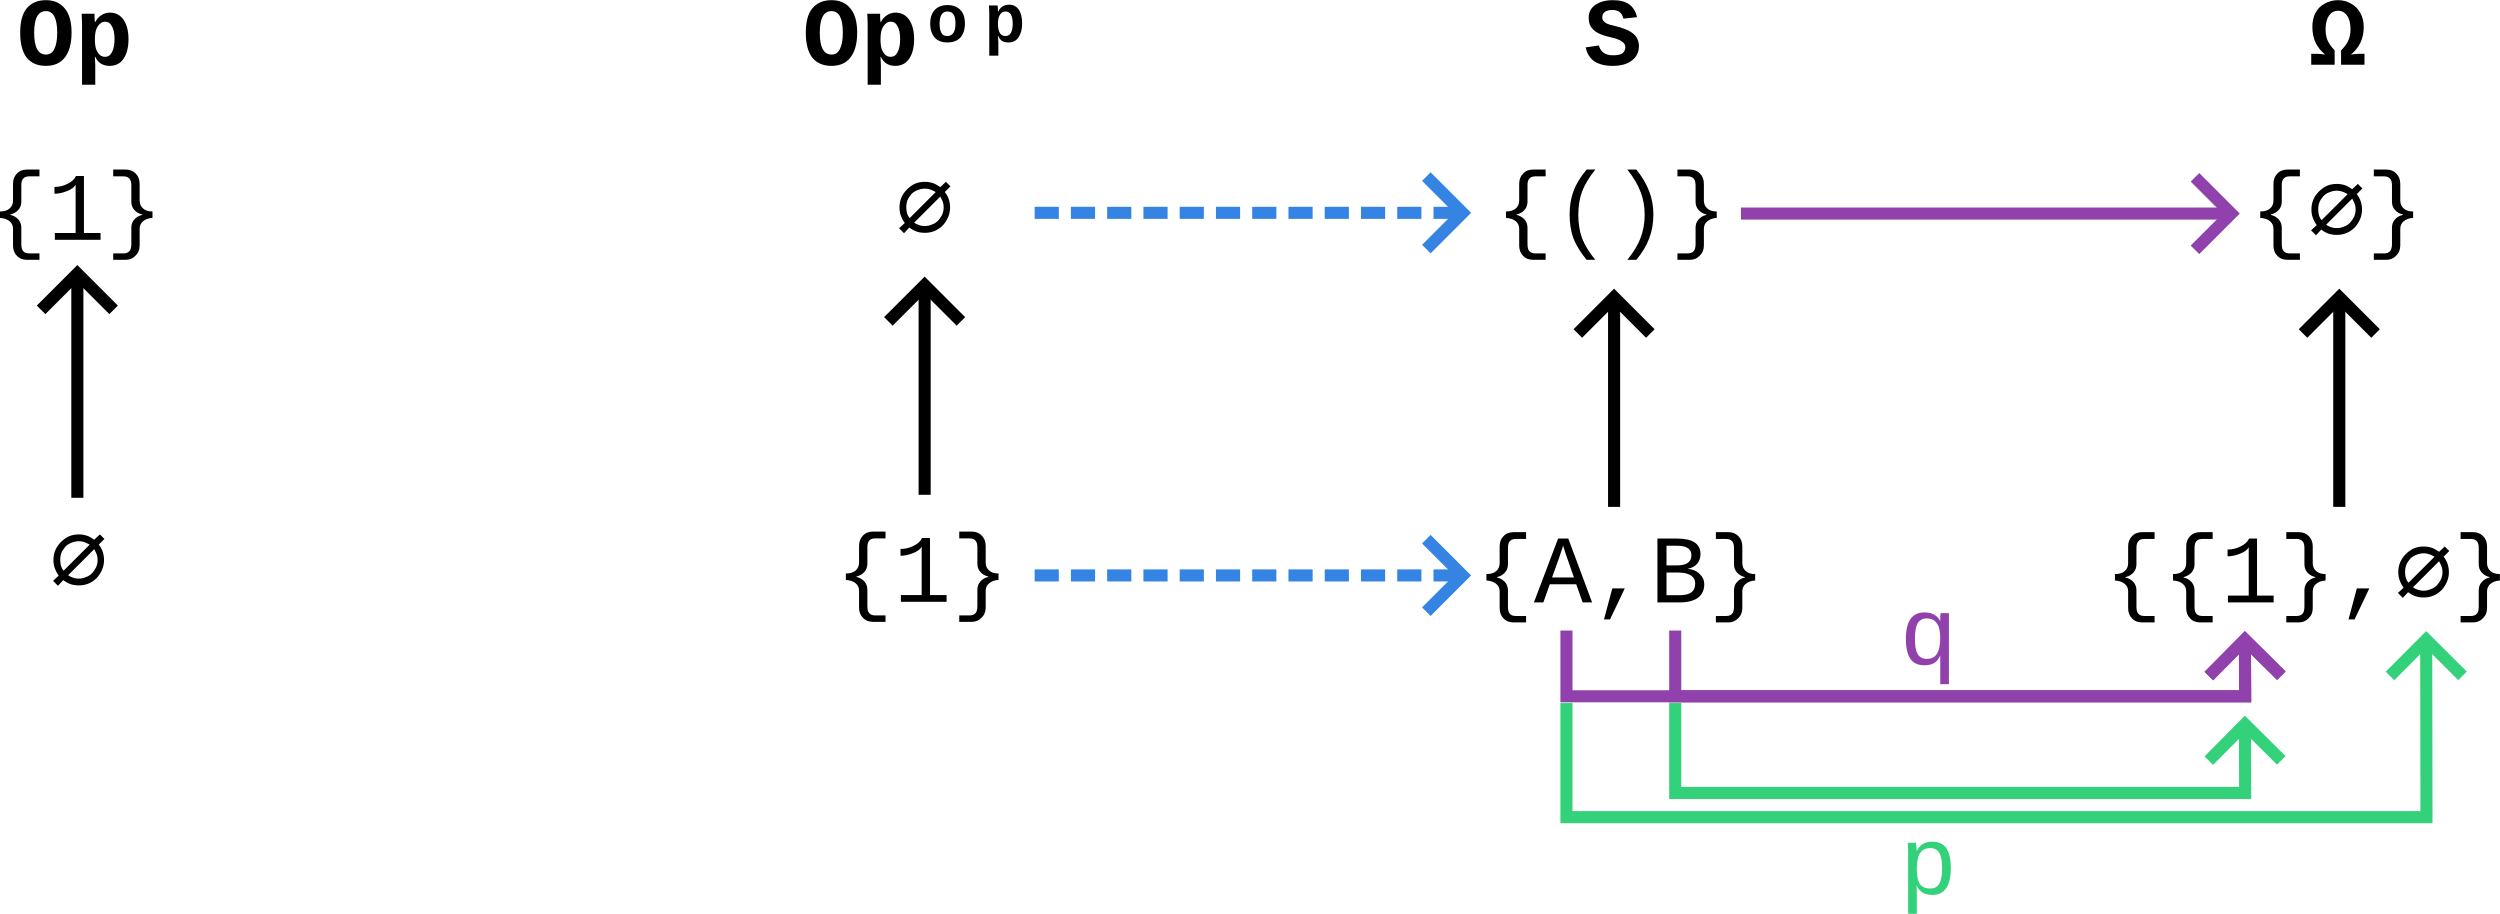
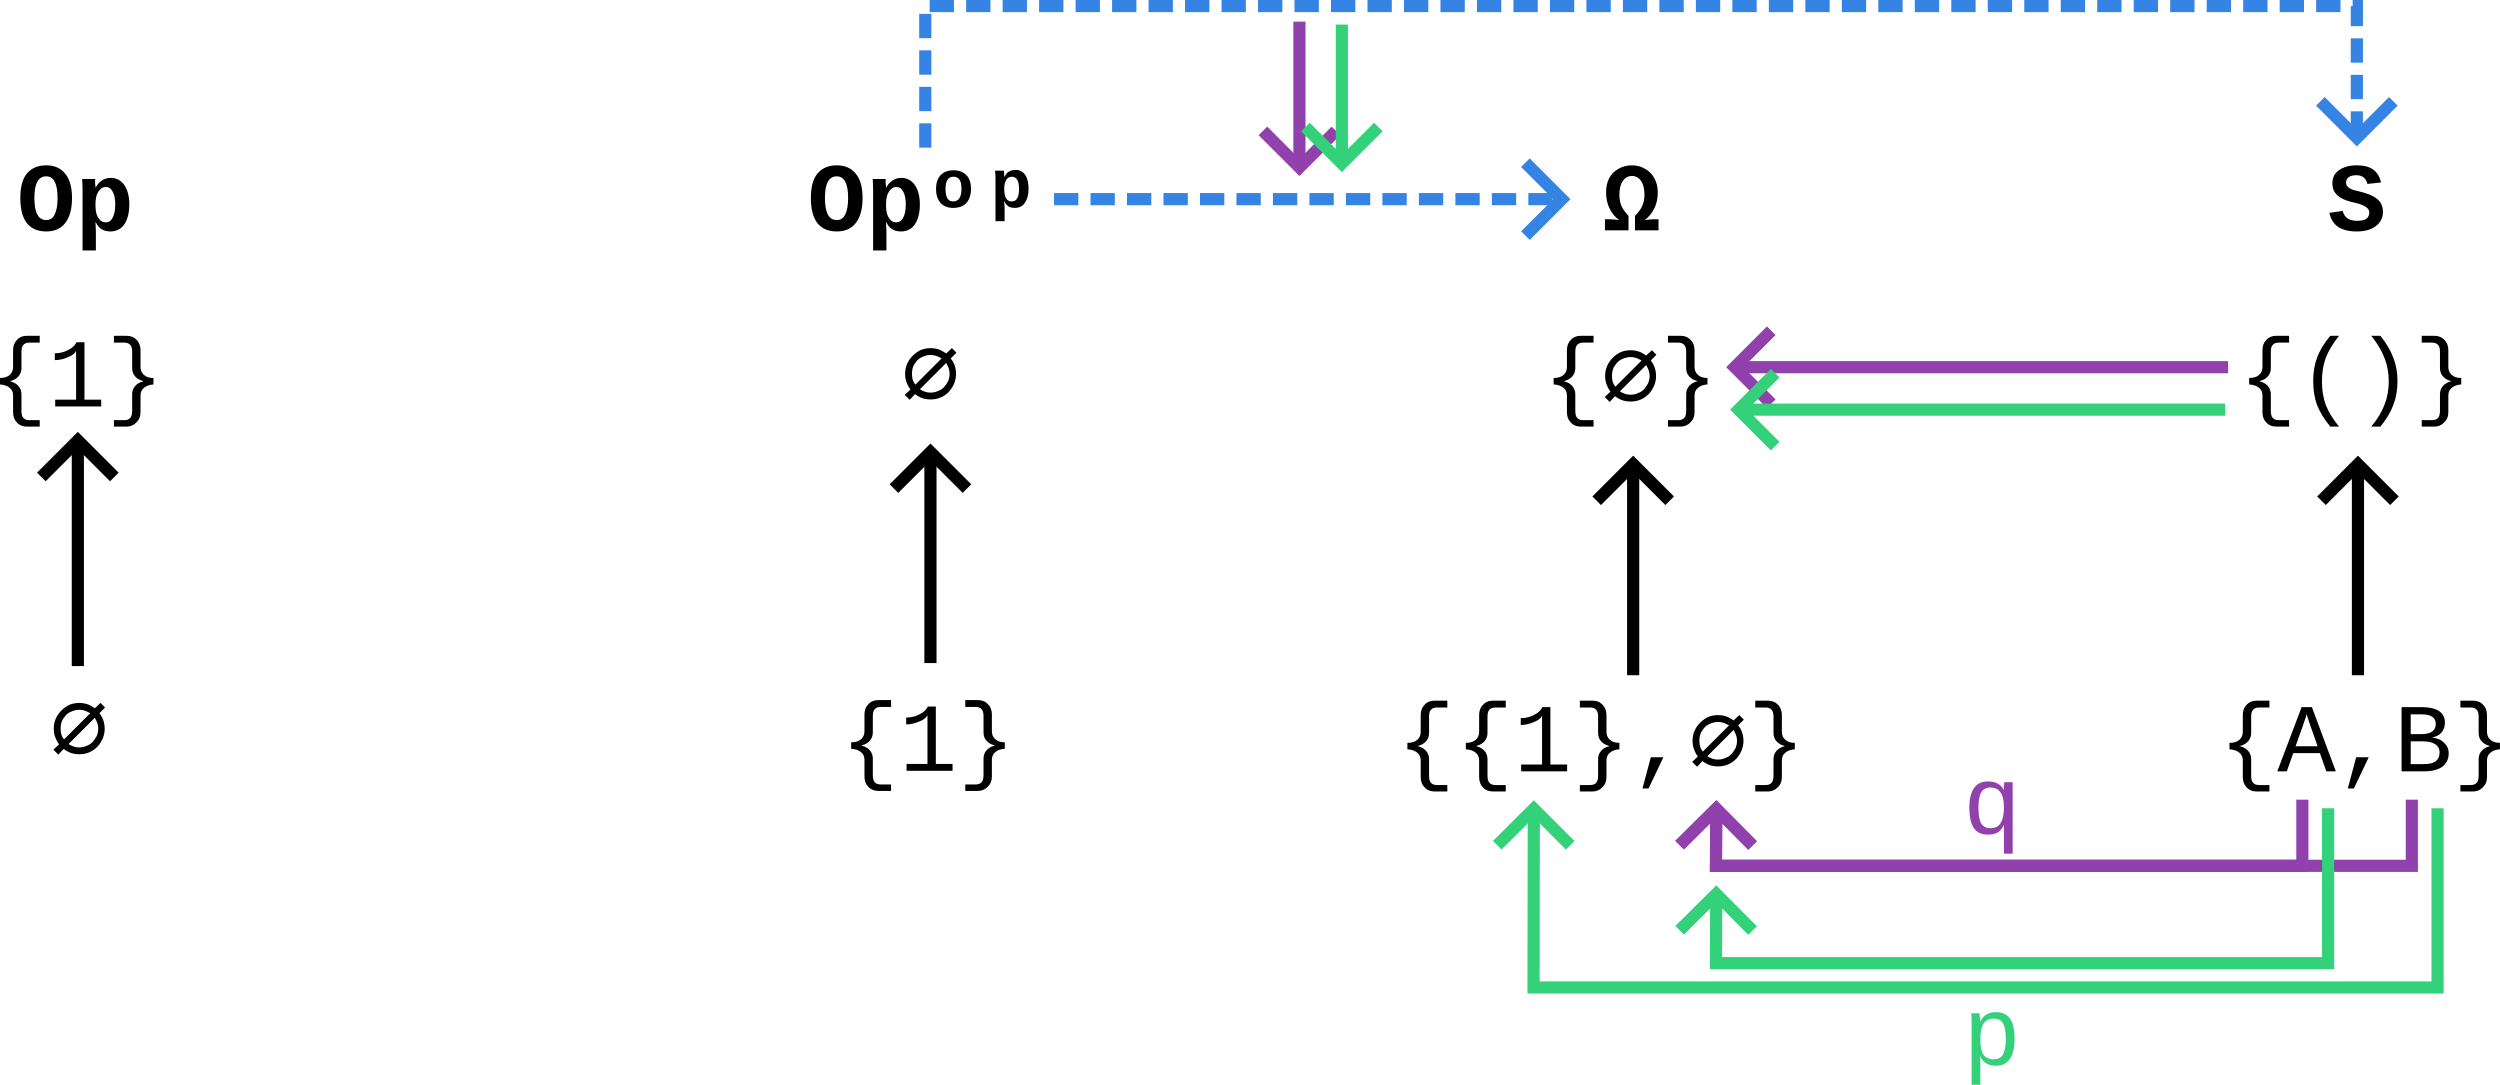
- <svg xmlns="http://www.w3.org/2000/svg" width="103.422mm" height="37.804mm" viewBox="0 0 103.422 37.804" version="1.1" id="svg1820" xml:space="preserve">
+ <svg xmlns="http://www.w3.org/2000/svg" width="102.776mm" height="44.594mm" viewBox="0 0 102.776 44.594" version="1.1" id="svg1820" xml:space="preserve">
  <defs id="defs1817">
-     <marker style="overflow:visible" id="ArrowWide" refX="0" refY="0" orient="auto-start-reverse" markerWidth="1" markerHeight="1" viewBox="0 0 1 1" preserveAspectRatio="xMidYMid">
-       <path style="fill:none;stroke:context-stroke;stroke-width:1;stroke-linecap:butt" d="M 3,-3 0,0 3,3" transform="rotate(180,0.125,0)" id="path130" />
-     </marker>
    <marker style="overflow:visible" id="ArrowWide_Fnone_S-33d17a" refX="0" refY="0" orient="auto-start-reverse" markerWidth="1" markerHeight="1" viewBox="0 0 1 1" preserveAspectRatio="xMidYMid">
      <path style="fill:none;stroke:#33d17a;stroke-width:1;stroke-linecap:butt" d="M 3,-3 0,0 3,3" transform="rotate(180,0.125,0)" id="path1" />
    </marker>
    <marker style="overflow:visible" id="ArrowWide_Fnone_S-3584e4" refX="0" refY="0" orient="auto-start-reverse" markerWidth="1" markerHeight="1" viewBox="0 0 1 1" preserveAspectRatio="xMidYMid">
      <path style="fill:none;stroke:#3584e4;stroke-width:1;stroke-linecap:butt" d="M 3,-3 0,0 3,3" transform="rotate(180,0.125,0)" id="path65" />
    </marker>
    <marker style="overflow:visible" id="ArrowWide_Fnone_S-000000-5" refX="0" refY="0" orient="auto-start-reverse" markerWidth="1" markerHeight="1" viewBox="0 0 1 1" preserveAspectRatio="xMidYMid">
      <path style="fill:none;stroke:#000000;stroke-width:1;stroke-linecap:butt" d="M 3,-3 0,0 3,3" transform="rotate(180,0.125,0)" id="path3-3" />
    </marker>
    <marker style="overflow:visible" id="ArrowWide_Fnone_S-9141ac" refX="0" refY="0" orient="auto-start-reverse" markerWidth="1" markerHeight="1" viewBox="0 0 1 1" preserveAspectRatio="xMidYMid">
      <path style="fill:none;stroke:#9141ac;stroke-width:1;stroke-linecap:butt" d="M 3,-3 0,0 3,3" transform="rotate(180,0.125,0)" id="path2-5" />
    </marker>
  </defs>
-   <g id="layer1" transform="translate(-1109.981,-1016.056)">
-     <rect style="font-variation-settings:normal;opacity:1;fill:none;fill-opacity:1;fill-rule:evenodd;stroke:#e6e6e6;stroke-width:0.5;stroke-linecap:butt;stroke-linejoin:miter;stroke-miterlimit:4;stroke-dasharray:none;stroke-dashoffset:0;stroke-opacity:1;stop-color:#000000;stop-opacity:1" id="rect1481" width="208" height="48" x="12" y="7" />
-     <text xml:space="preserve" style="font-style:normal;font-variant:normal;font-weight:normal;font-stretch:normal;font-size:4px;line-height:5px;font-family:'Liberation Sans', sans-serif;-inkscape-font-specification:'Liberation Sans, sans-serif';text-decoration-color:#000000;white-space:pre;shape-inside:url(#rect1481);display:inline;fill:#000000;stroke-width:3.78;stop-color:#000000" x="30.093" y="39.662" id="text1498">
-       <tspan x="12" y="10.613" id="tspan2">Prefer to rich text in this document, in <tspan style="font-style:italic" id="tspan1">increasing</tspan> order of preference:
- </tspan>
-       <tspan x="12" y="15.613" id="tspan3">1. private-observations.md
- </tspan>
-       <tspan x="12" y="20.613" id="tspan4">2. observations.md
- </tspan>
-       <tspan x="12" y="25.613" id="tspan5">3. Some more specific document (e.g. refactor-code.md)</tspan>
-     </text>
+   <g id="layer1" transform="translate(-1109.981,-1009.266)">
    <text xml:space="preserve" style="font-size:4px;line-height:5px;font-family:'Liberation Mono', monospace;-inkscape-font-specification:'Liberation Mono, monospace';text-decoration-color:#000000;fill:#000000;stroke-width:3.78;-inkscape-stroke:none;stop-color:#000000" x="1109.537" y="1025.975" id="text89">
      <tspan id="tspan89" style="stroke-width:3.78" x="1109.537" y="1025.975">{1}</tspan>
    </text>
    <text xml:space="preserve" style="font-size:4px;line-height:5px;font-family:'Liberation Mono', monospace;-inkscape-font-specification:'Liberation Mono, monospace';text-decoration-color:#000000;fill:#000000;stroke-width:3.78;-inkscape-stroke:none;stop-color:#000000" x="1112.037" y="1040.475" id="text90">
      <tspan id="tspan90" style="stroke-width:3.78" x="1112.037" y="1040.475">∅</tspan>
    </text>
    <text xml:space="preserve" style="font-size:4px;line-height:5px;font-family:'Liberation Mono', monospace;-inkscape-font-specification:'Liberation Mono, monospace';text-decoration-color:#000000;fill:#000000;stroke-width:3.78;-inkscape-stroke:none;stop-color:#000000" x="1110.674" y="1018.732" id="text94">
      <tspan id="tspan94" style="font-weight:bold;stroke-width:3.78" x="1110.674" y="1018.732">Op</tspan>
    </text>
    <text xml:space="preserve" style="font-size:4px;line-height:5px;font-family:'Liberation Mono', monospace;-inkscape-font-specification:'Liberation Mono, monospace';text-decoration-color:#000000;fill:#000000;stroke-width:3.78;-inkscape-stroke:none;stop-color:#000000" x="1144.537" y="1040.951" id="text98">
      <tspan id="tspan98" style="stroke-width:3.78" x="1144.537" y="1040.951">{1}</tspan>
    </text>
    <text xml:space="preserve" style="font-size:4px;line-height:5px;font-family:'Liberation Mono', monospace;-inkscape-font-specification:'Liberation Mono, monospace';text-decoration-color:#000000;fill:#000000;stroke-width:3.78;-inkscape-stroke:none;stop-color:#000000" x="1147.037" y="1025.893" id="text100">
      <tspan id="tspan99" style="stroke-width:3.78" x="1147.037" y="1025.893">∅</tspan>
    </text>
    <text xml:space="preserve" style="font-size:4px;line-height:5px;font-family:'Liberation Mono', monospace;-inkscape-font-specification:'Liberation Mono, monospace';text-decoration-color:#000000;fill:#000000;stroke-width:3.78;-inkscape-stroke:none;stop-color:#000000" x="1143.174" y="1018.732" id="text107">
      <tspan id="tspan107" style="font-weight:bold;stroke-width:3.78" x="1143.174" y="1018.732">Opᵒᵖ</tspan>
    </text>
    <path style="font-variation-settings:normal;vector-effect:none;fill:none;fill-opacity:1;stroke:#000000;stroke-width:0.5;stroke-linecap:butt;stroke-linejoin:miter;stroke-miterlimit:4;stroke-dasharray:none;stroke-dashoffset:0;stroke-opacity:1;-inkscape-stroke:none;marker-end:url(#ArrowWide_Fnone_S-000000-5);stop-color:#000000" d="m 1113.181,1036.649 v -9.15" id="path110" />
    <path style="font-variation-settings:normal;vector-effect:none;fill:none;fill-opacity:1;stroke:#000000;stroke-width:0.5;stroke-linecap:butt;stroke-linejoin:miter;stroke-miterlimit:4;stroke-dasharray:none;stroke-dashoffset:0;stroke-opacity:1;-inkscape-stroke:none;marker-end:url(#ArrowWide_Fnone_S-000000-5);stop-color:#000000" d="m 1148.232,1036.525 v -8.548" id="path113" />
-     <text xml:space="preserve" style="font-size:4px;line-height:5px;font-family:'Liberation Mono', monospace;-inkscape-font-specification:'Liberation Mono, monospace';text-decoration-color:#000000;fill:#000000;stroke-width:3.78;-inkscape-stroke:none;stop-color:#000000" x="1197.037" y="1040.975" id="text119">
-       <tspan id="tspan119" style="stroke-width:3.78" x="1197.037" y="1040.975">{{1},∅}</tspan>
+     <text xml:space="preserve" style="font-size:4px;line-height:5px;font-family:'Liberation Mono', monospace;-inkscape-font-specification:'Liberation Mono, monospace';text-decoration-color:#000000;fill:#000000;stroke-width:3.78;-inkscape-stroke:none;stop-color:#000000" x="1167.404" y="1040.975" id="text119">
+       <tspan id="tspan119" style="stroke-width:3.78" x="1167.404" y="1040.975">{{1},∅}</tspan>
    </text>
-     <text xml:space="preserve" style="font-size:4px;line-height:5px;font-family:'Liberation Mono', monospace;-inkscape-font-specification:'Liberation Mono, monospace';text-decoration-color:#000000;fill:#000000;stroke-width:3.78;-inkscape-stroke:none;stop-color:#000000" x="1203.047" y="1025.975" id="text122">
-       <tspan id="tspan122" style="stroke-width:3.78" x="1203.047" y="1025.975">{∅}</tspan>
+     <text xml:space="preserve" style="font-size:4px;line-height:5px;font-family:'Liberation Mono', monospace;-inkscape-font-specification:'Liberation Mono, monospace';text-decoration-color:#000000;fill:#000000;stroke-width:3.78;-inkscape-stroke:none;stop-color:#000000" x="1173.414" y="1025.975" id="text122">
+       <tspan id="tspan122" style="stroke-width:3.78" x="1173.414" y="1025.975">{∅}</tspan>
    </text>
-     <text xml:space="preserve" style="font-size:4px;line-height:5px;font-family:'Liberation Mono', monospace;-inkscape-font-specification:'Liberation Mono, monospace';text-decoration-color:#000000;fill:#000000;stroke-width:3.78;-inkscape-stroke:none;stop-color:#000000" x="1205.501" y="1018.732" id="text128">
-       <tspan id="tspan128" style="font-weight:bold;stroke-width:3.78" x="1205.501" y="1018.732">Ω</tspan>
+     <text xml:space="preserve" style="font-size:4px;line-height:5px;font-family:'Liberation Mono', monospace;-inkscape-font-specification:'Liberation Mono, monospace';text-decoration-color:#000000;fill:#000000;stroke-width:3.78;-inkscape-stroke:none;stop-color:#000000" x="1175.868" y="1018.732" id="text128">
+       <tspan id="tspan128" style="font-weight:bold;stroke-width:3.78" x="1175.868" y="1018.732">Ω</tspan>
    </text>
-     <path style="font-variation-settings:normal;vector-effect:none;fill:none;fill-opacity:1;stroke:#000000;stroke-width:0.5;stroke-linecap:butt;stroke-linejoin:miter;stroke-miterlimit:4;stroke-dasharray:none;stroke-dashoffset:0;stroke-opacity:1;-inkscape-stroke:none;marker-end:url(#ArrowWide_Fnone_S-000000-5);stop-color:#000000" d="m 1206.754,1037.025 v -8.548" id="path129" />
-     <text xml:space="preserve" style="font-size:4px;line-height:5px;font-family:'Liberation Mono', monospace;-inkscape-font-specification:'Liberation Mono, monospace';text-decoration-color:#000000;fill:#000000;stroke-width:3.78;-inkscape-stroke:none;stop-color:#000000" x="1171.037" y="1040.975" id="text151">
-       <tspan id="tspan151" style="stroke-width:3.78" x="1171.037" y="1040.975">{A,B}</tspan>
+     <path style="font-variation-settings:normal;vector-effect:none;fill:none;fill-opacity:1;stroke:#000000;stroke-width:0.5;stroke-linecap:butt;stroke-linejoin:miter;stroke-miterlimit:4;stroke-dasharray:none;stroke-dashoffset:0;stroke-opacity:1;-inkscape-stroke:none;marker-end:url(#ArrowWide_Fnone_S-000000-5);stop-color:#000000" d="m 1177.121,1037.025 v -8.548" id="path129" />
+     <text xml:space="preserve" style="font-size:4px;line-height:5px;font-family:'Liberation Mono', monospace;-inkscape-font-specification:'Liberation Mono, monospace';text-decoration-color:#000000;fill:#000000;stroke-width:3.78;-inkscape-stroke:none;stop-color:#000000" x="1201.2" y="1040.975" id="text151">
+       <tspan id="tspan151" style="stroke-width:3.78" x="1201.2" y="1040.975">{A,B}</tspan>
    </text>
-     <text xml:space="preserve" style="font-size:4px;line-height:5px;font-family:'Liberation Mono', monospace;-inkscape-font-specification:'Liberation Mono, monospace';text-decoration-color:#000000;fill:#000000;stroke-width:3.78;-inkscape-stroke:none;stop-color:#000000" x="1171.844" y="1025.975" id="text152">
-       <tspan id="tspan152" style="stroke-width:3.78" x="1171.844" y="1025.975">{()}</tspan>
+     <text xml:space="preserve" style="font-size:4px;line-height:5px;font-family:'Liberation Mono', monospace;-inkscape-font-specification:'Liberation Mono, monospace';text-decoration-color:#000000;fill:#000000;stroke-width:3.78;-inkscape-stroke:none;stop-color:#000000" x="1202.007" y="1025.975" id="text152">
+       <tspan id="tspan152" style="stroke-width:3.78" x="1202.007" y="1025.975">{()}</tspan>
    </text>
-     <text xml:space="preserve" style="font-size:4px;line-height:5px;font-family:'Liberation Mono', monospace;-inkscape-font-specification:'Liberation Mono, monospace';text-decoration-color:#000000;fill:#000000;stroke-width:3.78;-inkscape-stroke:none;stop-color:#000000" x="1175.501" y="1018.732" id="text153">
-       <tspan id="tspan153" style="font-weight:bold;stroke-width:3.78" x="1175.501" y="1018.732">S</tspan>
+     <text xml:space="preserve" style="font-size:4px;line-height:5px;font-family:'Liberation Mono', monospace;-inkscape-font-specification:'Liberation Mono, monospace';text-decoration-color:#000000;fill:#000000;stroke-width:3.78;-inkscape-stroke:none;stop-color:#000000" x="1205.664" y="1018.732" id="text153">
+       <tspan id="tspan153" style="font-weight:bold;stroke-width:3.78" x="1205.664" y="1018.732">S</tspan>
    </text>
-     <path style="font-variation-settings:normal;vector-effect:none;fill:none;fill-opacity:1;stroke:#000000;stroke-width:0.5;stroke-linecap:butt;stroke-linejoin:miter;stroke-miterlimit:4;stroke-dasharray:none;stroke-dashoffset:0;stroke-opacity:1;-inkscape-stroke:none;marker-end:url(#ArrowWide_Fnone_S-000000-5);stop-color:#000000" d="m 1176.754,1037.025 v -8.548" id="path153" />
-     <path style="font-variation-settings:normal;fill:none;fill-opacity:1;stroke:#9141ac;stroke-width:0.5;stroke-linecap:butt;stroke-linejoin:miter;stroke-miterlimit:4;stroke-dasharray:none;stroke-dashoffset:0;stroke-opacity:1;marker-end:url(#ArrowWide_Fnone_S-9141ac);stop-color:#000000" d="m 1182.003,1024.891 h 20.156" id="path154" />
-     <path style="font-variation-settings:normal;fill:none;fill-opacity:1;stroke:#9141ac;stroke-width:0.5;stroke-linecap:butt;stroke-linejoin:miter;stroke-miterlimit:4;stroke-dasharray:none;stroke-dashoffset:0;stroke-opacity:1;marker-end:url(#ArrowWide_Fnone_S-9141ac);stop-color:#000000" d="m 1174.783,1042.141 v 2.72 h 28.078 l -0.011,-2.219" id="path155" />
-     <path style="font-variation-settings:normal;fill:none;fill-opacity:1;stroke:#3584e4;stroke-width:0.5;stroke-linecap:butt;stroke-linejoin:miter;stroke-miterlimit:4;stroke-dasharray:1, 0.5;stroke-dashoffset:0;stroke-opacity:1;marker-end:url(#ArrowWide_Fnone_S-3584e4);stop-color:#000000" d="m 1152.783,1039.861 h 17.578" id="path156" />
-     <path style="font-variation-settings:normal;fill:none;fill-opacity:1;stroke:#3584e4;stroke-width:0.5;stroke-linecap:butt;stroke-linejoin:miter;stroke-miterlimit:4;stroke-dasharray:1, 0.5;stroke-dashoffset:0;stroke-opacity:1;marker-end:url(#ArrowWide_Fnone_S-3584e4);stop-color:#000000" d="m 1152.783,1024.861 h 17.578" id="path176" />
-     <text xml:space="preserve" style="font-style:normal;font-variant:normal;font-weight:normal;font-stretch:normal;font-size:4px;line-height:5px;font-family:'Liberation Mono', monospace;-inkscape-font-specification:'Liberation Mono, monospace, Normal';font-variant-ligatures:normal;font-variant-caps:normal;font-variant-numeric:normal;font-variant-east-asian:normal;text-decoration-color:#000000;fill:#9141ac;stroke-width:3.78;-inkscape-stroke:none;stop-color:#000000" x="1188.558" y="1043.53" id="text192">
-       <tspan id="tspan121" x="1188.558" y="1043.53">q</tspan>
+     <path style="font-variation-settings:normal;vector-effect:none;fill:none;fill-opacity:1;stroke:#000000;stroke-width:0.5;stroke-linecap:butt;stroke-linejoin:miter;stroke-miterlimit:4;stroke-dasharray:none;stroke-dashoffset:0;stroke-opacity:1;-inkscape-stroke:none;marker-end:url(#ArrowWide_Fnone_S-000000-5);stop-color:#000000" d="m 1206.917,1037.025 v -8.548" id="path153" />
+     <path style="font-variation-settings:normal;fill:none;fill-opacity:1;stroke:#9141ac;stroke-width:0.5;stroke-linecap:butt;stroke-linejoin:miter;stroke-miterlimit:4;stroke-dasharray:none;stroke-dashoffset:0;stroke-opacity:1;marker-end:url(#ArrowWide_Fnone_S-9141ac);stop-color:#000000" d="M 1201.579,1024.362 H 1181.423" id="path154" />
+     <path style="font-variation-settings:normal;fill:none;fill-opacity:1;stroke:#9141ac;stroke-width:0.5;stroke-linecap:butt;stroke-linejoin:miter;stroke-miterlimit:4;stroke-dasharray:none;stroke-dashoffset:0;stroke-opacity:1;marker-end:url(#ArrowWide_Fnone_S-9141ac);stop-color:#000000" d="m 1209.132,1042.141 v 2.72 h -28.607 l 0.011,-2.219" id="path155" />
+     <path style="font-variation-settings:normal;fill:none;fill-opacity:1;stroke:#3584e4;stroke-width:0.5;stroke-linecap:butt;stroke-linejoin:miter;stroke-miterlimit:4;stroke-dasharray:1, 0.5;stroke-dashoffset:0;stroke-opacity:1;marker-end:url(#ArrowWide_Fnone_S-3584e4);stop-color:#000000" d="m 1153.312,1017.453 h 20.753" id="path176" />
+     <text xml:space="preserve" style="font-style:normal;font-variant:normal;font-weight:normal;font-stretch:normal;font-size:4px;line-height:5px;font-family:'Liberation Mono', monospace;-inkscape-font-specification:'Liberation Mono, monospace, Normal';font-variant-ligatures:normal;font-variant-caps:normal;font-variant-numeric:normal;font-variant-east-asian:normal;text-decoration-color:#000000;fill:#9141ac;stroke-width:3.78;-inkscape-stroke:none;stop-color:#000000" x="1190.675" y="1043.53" id="text192">
+       <tspan id="tspan121" x="1190.675" y="1043.53">q</tspan>
    </text>
-     <path style="font-variation-settings:normal;fill:none;fill-opacity:1;stroke:#9141ac;stroke-width:0.5;stroke-linecap:butt;stroke-linejoin:miter;stroke-miterlimit:4;stroke-dasharray:none;stroke-dashoffset:0;stroke-opacity:1;marker-end:url(#ArrowWide_Fnone_S-9141ac);stop-color:#000000" d="m 1179.283,1042.141 v 2.72 h 23.578 l -0.011,-2.219" id="path66" />
-     <path style="font-variation-settings:normal;fill:none;fill-opacity:1;stroke:#33d17a;stroke-width:0.5;stroke-linecap:butt;stroke-linejoin:miter;stroke-miterlimit:4;stroke-dasharray:none;stroke-dashoffset:0;stroke-opacity:1;marker-end:url(#ArrowWide_Fnone_S-33d17a);stop-color:#000000" d="m 1174.783,1045.141 v 4.72 h 35.578 l -0.011,-7.219" id="path67" />
-     <path style="font-variation-settings:normal;fill:none;fill-opacity:1;stroke:#33d17a;stroke-width:0.5;stroke-linecap:butt;stroke-linejoin:miter;stroke-miterlimit:4;stroke-dasharray:none;stroke-dashoffset:0;stroke-opacity:1;marker-end:url(#ArrowWide_Fnone_S-33d17a);stop-color:#000000" d="m 1179.283,1045.141 v 3.72 h 23.578 l -0.011,-2.719" id="path73" />
-     <text xml:space="preserve" style="font-style:normal;font-variant:normal;font-weight:normal;font-stretch:normal;font-size:4px;line-height:5px;font-family:'Liberation Mono', monospace;-inkscape-font-specification:'Liberation Mono, monospace, Normal';font-variant-ligatures:normal;font-variant-caps:normal;font-variant-numeric:normal;font-variant-east-asian:normal;text-decoration-color:#000000;fill:#33d17a;stroke-width:3.78;-inkscape-stroke:none;stop-color:#000000" x="1188.558" y="1053.03" id="text129">
-       <tspan id="tspan129" x="1188.558" y="1053.03">p</tspan>
+     <path style="font-variation-settings:normal;fill:none;fill-opacity:1;stroke:#9141ac;stroke-width:0.5;stroke-linecap:butt;stroke-linejoin:miter;stroke-miterlimit:4;stroke-dasharray:none;stroke-dashoffset:0;stroke-opacity:1;marker-end:url(#ArrowWide_Fnone_S-9141ac);stop-color:#000000" d="m 1204.632,1042.141 v 2.72 h -24.107 l 0.011,-2.219" id="path66" />
+     <path style="font-variation-settings:normal;fill:none;fill-opacity:1;stroke:#33d17a;stroke-width:0.5;stroke-linecap:butt;stroke-linejoin:miter;stroke-miterlimit:4;stroke-dasharray:none;stroke-dashoffset:0;stroke-opacity:1;marker-end:url(#ArrowWide_Fnone_S-33d17a);stop-color:#000000" d="m 1210.19,1042.495 v 7.366 h -37.165 l 0.011,-7.219" id="path67" />
+     <path style="font-variation-settings:normal;fill:none;fill-opacity:1;stroke:#33d17a;stroke-width:0.5;stroke-linecap:butt;stroke-linejoin:miter;stroke-miterlimit:4;stroke-dasharray:none;stroke-dashoffset:0;stroke-opacity:1;marker-end:url(#ArrowWide_Fnone_S-33d17a);stop-color:#000000" d="m 1205.69,1042.495 v 6.366 h -25.165 l 0.011,-2.719" id="path73" />
+     <text xml:space="preserve" style="font-style:normal;font-variant:normal;font-weight:normal;font-stretch:normal;font-size:4px;line-height:5px;font-family:'Liberation Mono', monospace;-inkscape-font-specification:'Liberation Mono, monospace, Normal';font-variant-ligatures:normal;font-variant-caps:normal;font-variant-numeric:normal;font-variant-east-asian:normal;text-decoration-color:#000000;fill:#33d17a;stroke-width:3.78;-inkscape-stroke:none;stop-color:#000000" x="1190.675" y="1053.03" id="text129">
+       <tspan id="tspan129" x="1190.675" y="1053.03">p</tspan>
    </text>
+     <path style="font-variation-settings:normal;fill:none;fill-opacity:1;stroke:#33d17a;stroke-width:0.5;stroke-linecap:butt;stroke-linejoin:miter;stroke-miterlimit:4;stroke-dasharray:none;stroke-dashoffset:0;stroke-opacity:1;marker-end:url(#ArrowWide_Fnone_S-33d17a);stop-color:#000000" d="m 1201.457,1026.107 h -19.873" id="path2" />
+     <path style="font-variation-settings:normal;fill:none;fill-opacity:1;stroke:#3584e4;stroke-width:0.5;stroke-linecap:butt;stroke-linejoin:miter;stroke-miterlimit:4;stroke-dasharray:1, 0.5;stroke-dashoffset:0;stroke-opacity:1;marker-end:url(#ArrowWide_Fnone_S-3584e4);stop-color:#000000" d="m 1148.02,1015.336 v -5.821 h 58.852 v 5.292" id="path3" />
+     <path style="font-variation-settings:normal;fill:none;fill-opacity:1;stroke:#9141ac;stroke-width:0.5;stroke-linecap:butt;stroke-linejoin:miter;stroke-miterlimit:4;stroke-dasharray:none;stroke-dashoffset:0;stroke-opacity:1;marker-end:url(#ArrowWide_Fnone_S-9141ac);stop-color:#000000" d="m 1163.401,1010.155 v 5.868" id="path4" />
+     <path style="font-variation-settings:normal;fill:none;fill-opacity:1;stroke:#33d17a;stroke-width:0.5;stroke-linecap:butt;stroke-linejoin:miter;stroke-miterlimit:4;stroke-dasharray:none;stroke-dashoffset:0;stroke-opacity:1;marker-end:url(#ArrowWide_Fnone_S-33d17a);stop-color:#000000" d="m 1165.146,1010.277 v 5.586" id="path5" />
  </g>
</svg>
